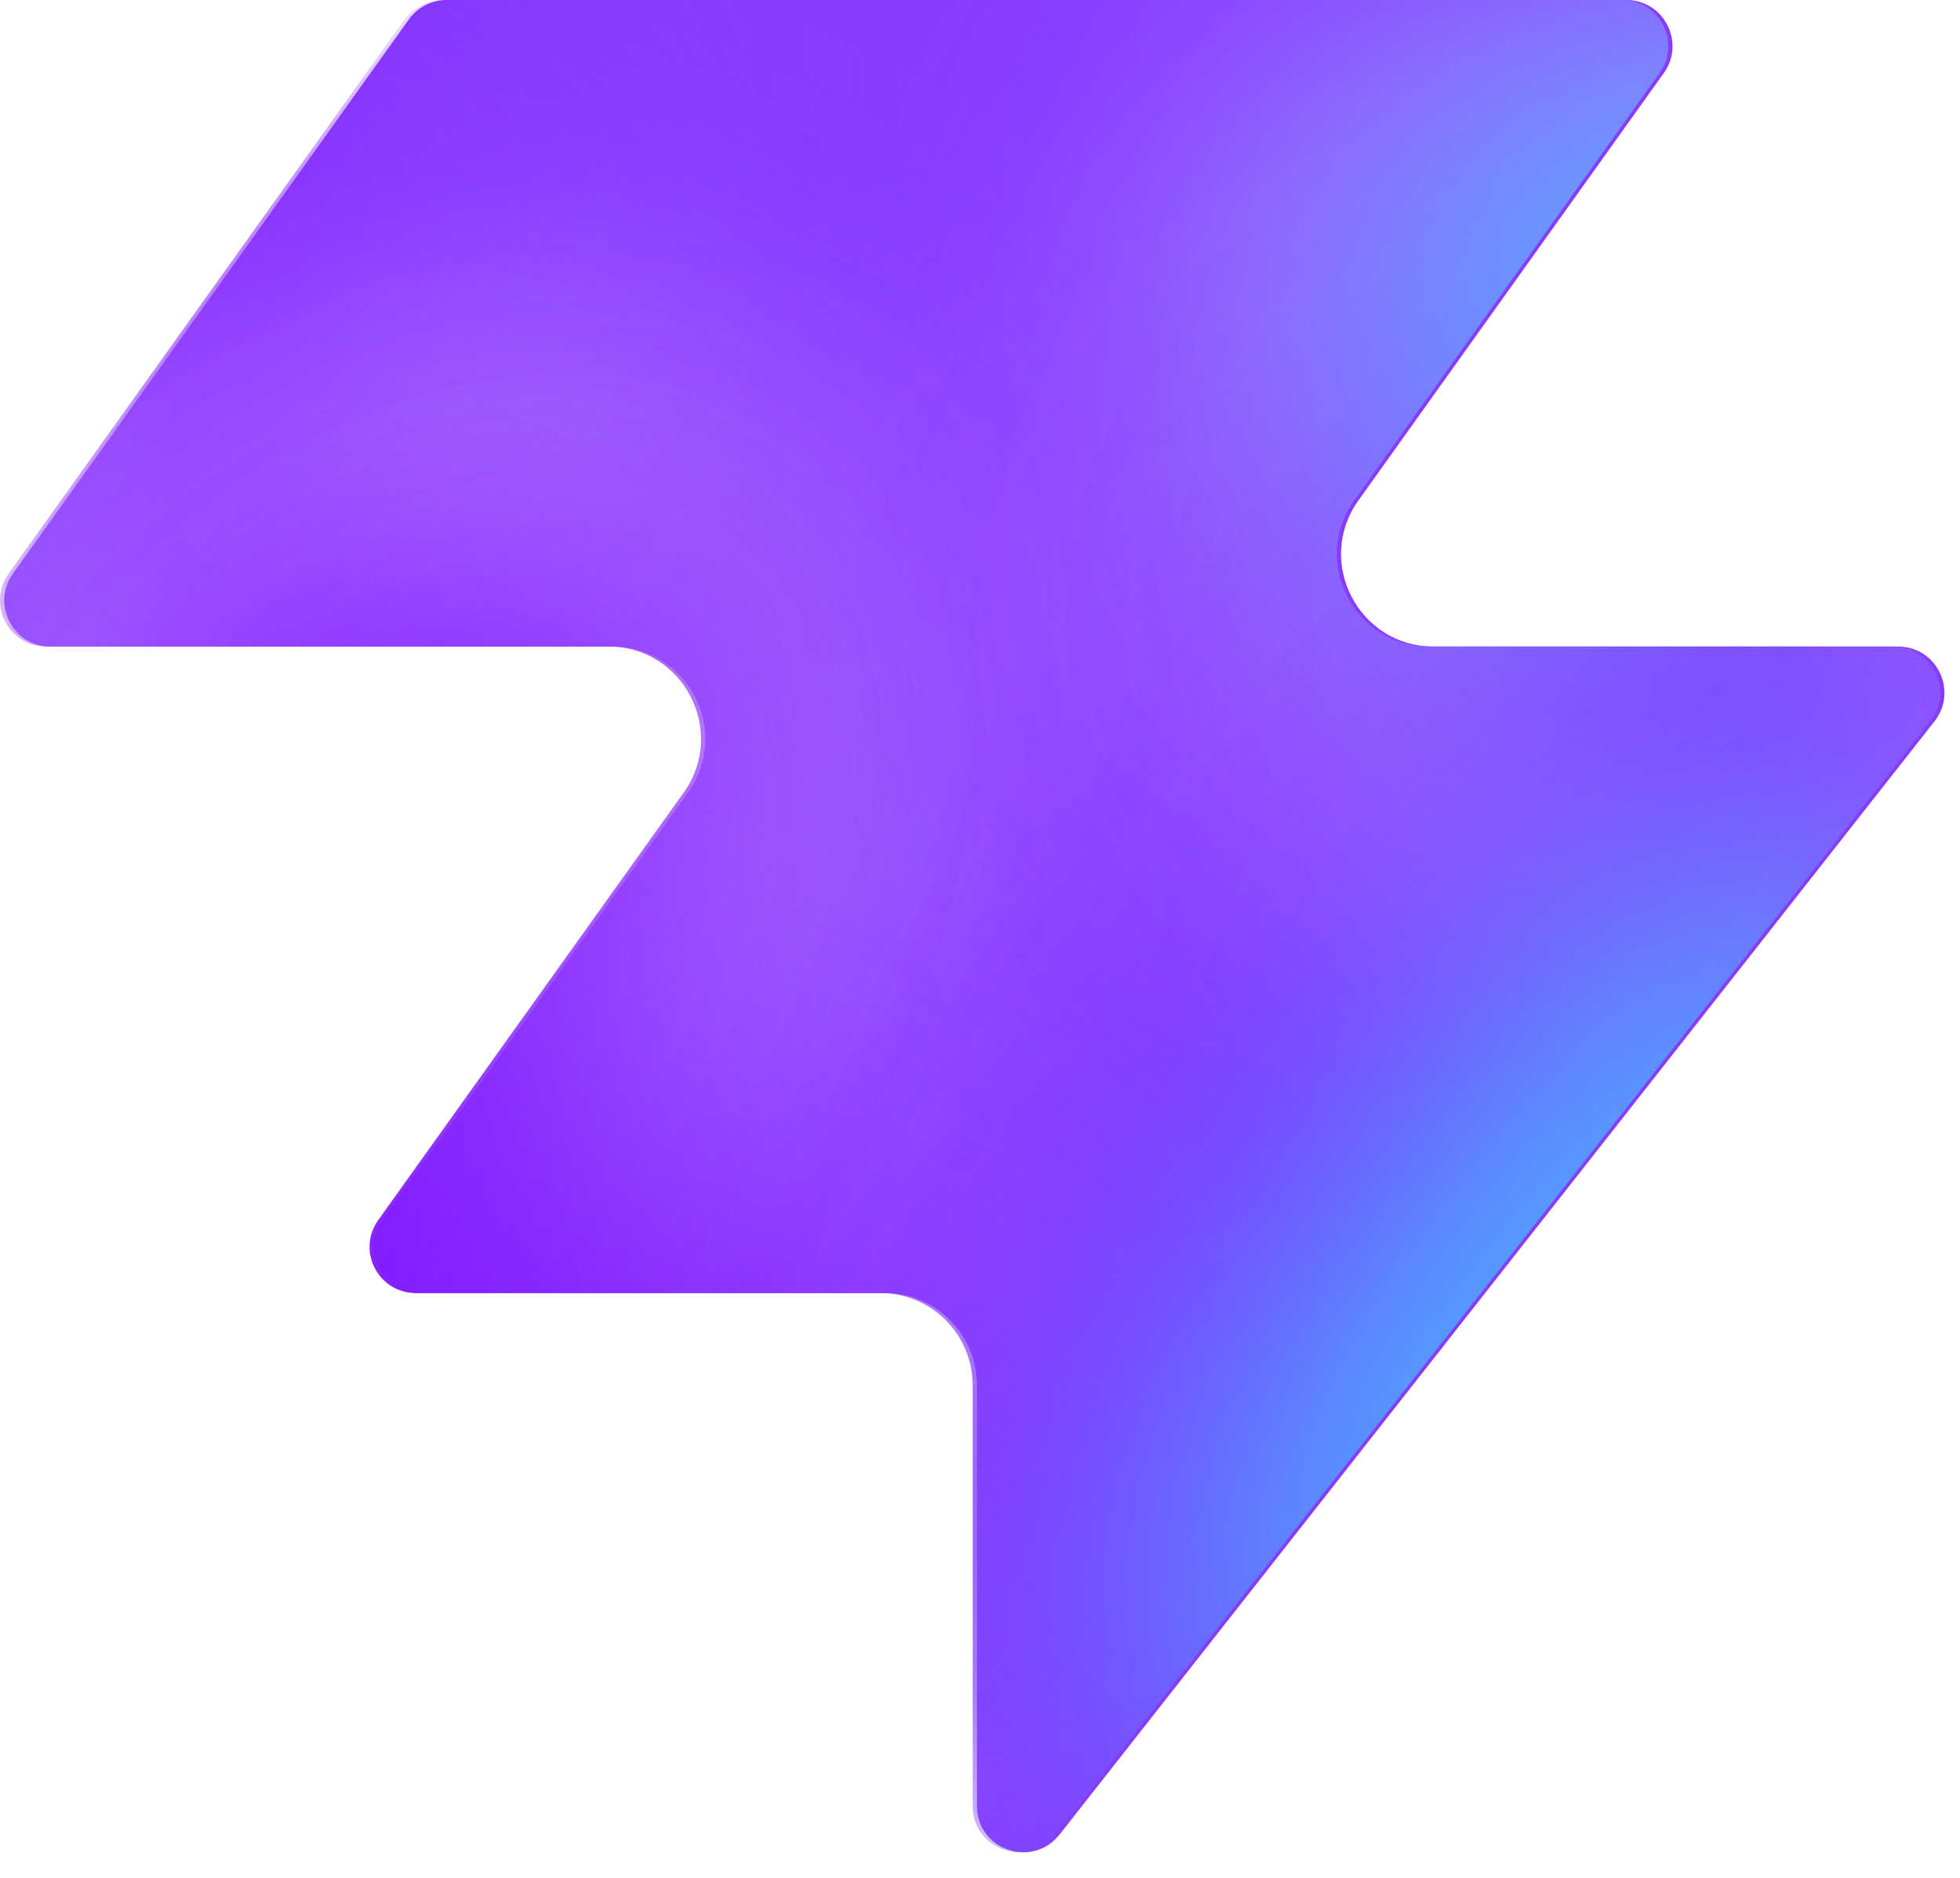
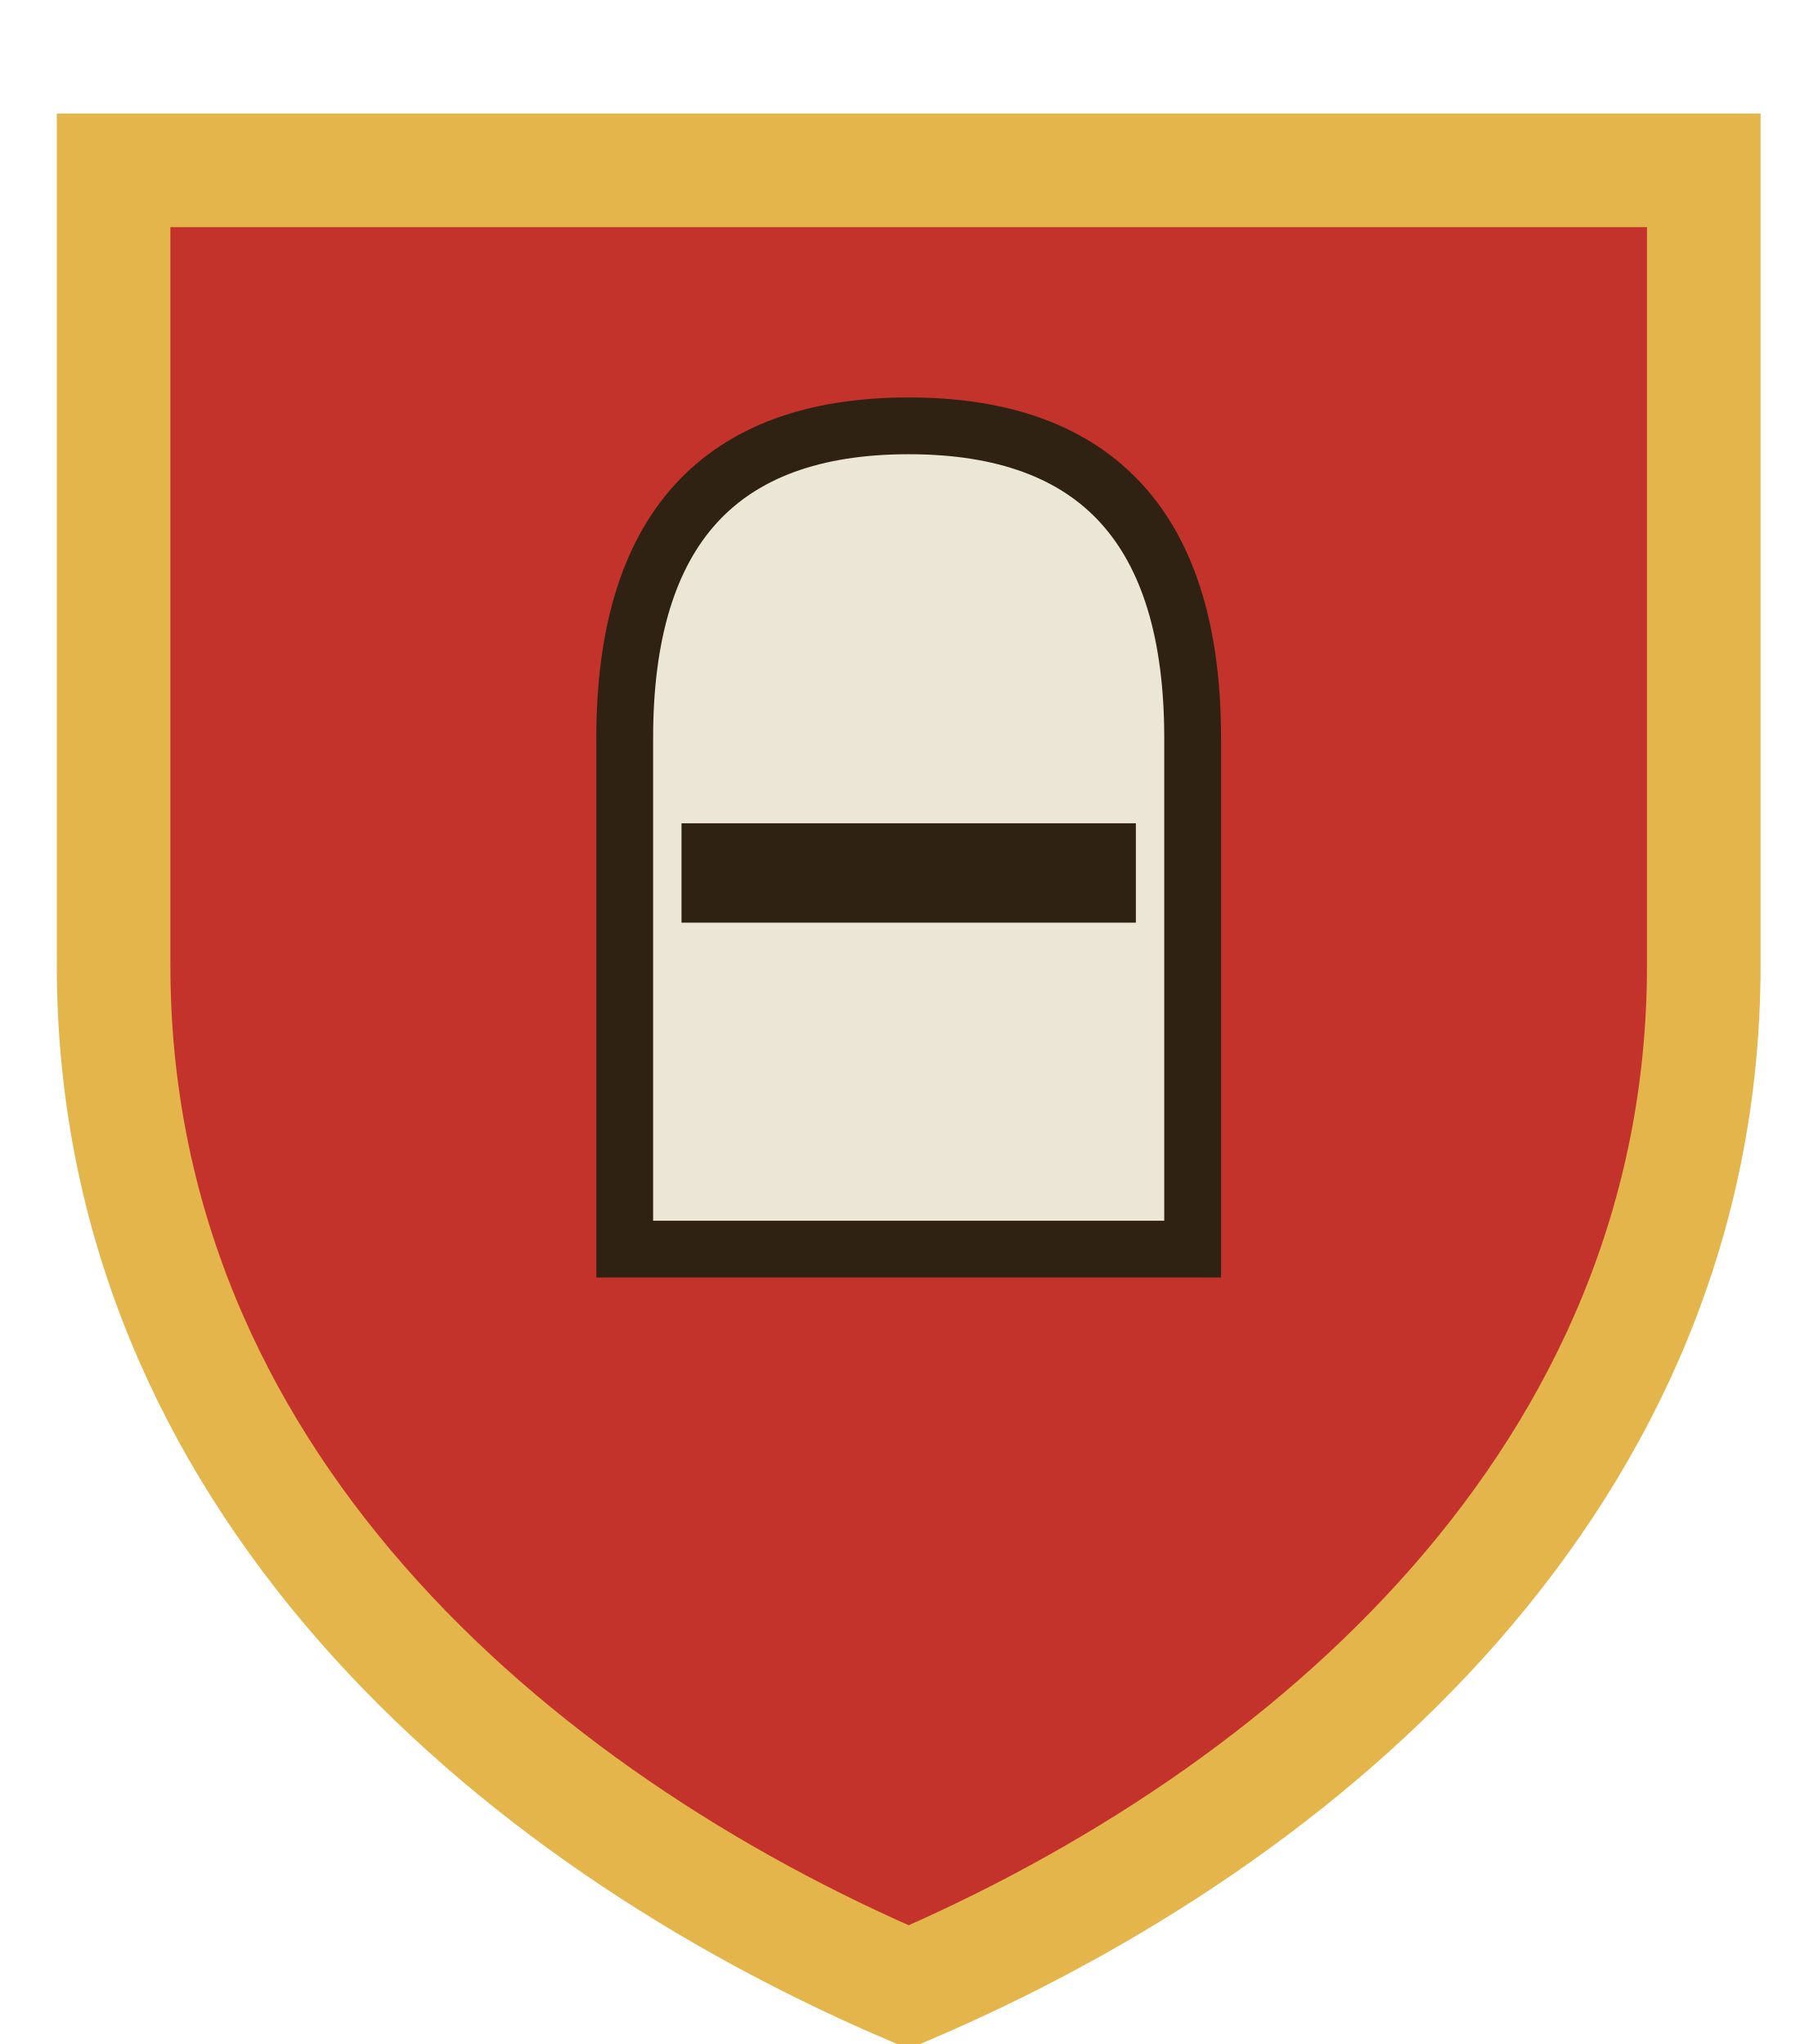
- <svg xmlns="http://www.w3.org/2000/svg" width="48" height="46" fill="none" viewBox="0 0 48 46">
-   <path fill="#863bff" d="M25.946 44.938c-.664.845-2.021.375-2.021-.698V33.937a2.26 2.26 0 0 0-2.262-2.262H10.287c-.92 0-1.456-1.04-.92-1.788l7.48-10.471c1.07-1.497 0-3.578-1.842-3.578H1.237c-.92 0-1.456-1.04-.92-1.788L10.013.474c.214-.297.556-.474.92-.474h28.894c.92 0 1.456 1.04.92 1.788l-7.48 10.471c-1.07 1.498 0 3.579 1.842 3.579h11.377c.943 0 1.473 1.088.89 1.83L25.947 44.94z" style="fill:#863bff;fill:color(display-p3 .525 .23 1);fill-opacity:1" />
-   <mask id="a" width="48" height="46" x="0" y="0" maskUnits="userSpaceOnUse" style="mask-type:alpha">
-     <path fill="#000" d="M25.842 44.938c-.664.844-2.021.375-2.021-.698V33.937a2.26 2.26 0 0 0-2.262-2.262H10.183c-.92 0-1.456-1.04-.92-1.788l7.48-10.471c1.07-1.498 0-3.579-1.842-3.579H1.133c-.92 0-1.456-1.04-.92-1.787L9.91.473c.214-.297.556-.474.92-.474h28.894c.92 0 1.456 1.04.92 1.788l-7.48 10.471c-1.07 1.498 0 3.578 1.842 3.578h11.377c.943 0 1.473 1.088.89 1.832L25.843 44.94z" style="fill:#000;fill-opacity:1" />
-   </mask>
-   <g mask="url(#a)">
-     <g filter="url(#b)">
-       <ellipse cx="5.508" cy="14.704" fill="#ede6ff" rx="5.508" ry="14.704" style="fill:#ede6ff;fill:color(display-p3 .927 .903 1);fill-opacity:1" transform="matrix(.00324 1 1 -.00324 -4.47 31.516)" />
-     </g>
-     <g filter="url(#c)">
-       <ellipse cx="10.399" cy="29.851" fill="#ede6ff" rx="10.399" ry="29.851" style="fill:#ede6ff;fill:color(display-p3 .927 .903 1);fill-opacity:1" transform="matrix(.00324 1 1 -.00324 -39.328 7.883)" />
-     </g>
-     <g filter="url(#d)">
-       <ellipse cx="5.508" cy="30.487" fill="#7e14ff" rx="5.508" ry="30.487" style="fill:#7e14ff;fill:color(display-p3 .492 .077 1);fill-opacity:1" transform="rotate(89.814 -25.913 -14.639)scale(1 -1)" />
-     </g>
-     <g filter="url(#e)">
-       <ellipse cx="5.508" cy="30.599" fill="#7e14ff" rx="5.508" ry="30.599" style="fill:#7e14ff;fill:color(display-p3 .492 .077 1);fill-opacity:1" transform="rotate(89.814 -32.644 -3.334)scale(1 -1)" />
-     </g>
-     <g filter="url(#f)">
-       <ellipse cx="5.508" cy="30.599" fill="#7e14ff" rx="5.508" ry="30.599" style="fill:#7e14ff;fill:color(display-p3 .492 .077 1);fill-opacity:1" transform="matrix(.00324 1 1 -.00324 -34.34 30.47)" />
-     </g>
-     <g filter="url(#g)">
-       <ellipse cx="14.072" cy="22.078" fill="#ede6ff" rx="14.072" ry="22.078" style="fill:#ede6ff;fill:color(display-p3 .927 .903 1);fill-opacity:1" transform="rotate(93.35 24.506 48.493)scale(-1 1)" />
-     </g>
-     <g filter="url(#h)">
-       <ellipse cx="3.47" cy="21.501" fill="#7e14ff" rx="3.47" ry="21.501" style="fill:#7e14ff;fill:color(display-p3 .492 .077 1);fill-opacity:1" transform="rotate(89.009 28.708 47.59)scale(-1 1)" />
-     </g>
-     <g filter="url(#i)">
-       <ellipse cx="3.47" cy="21.501" fill="#7e14ff" rx="3.47" ry="21.501" style="fill:#7e14ff;fill:color(display-p3 .492 .077 1);fill-opacity:1" transform="rotate(89.009 28.708 47.59)scale(-1 1)" />
-     </g>
-     <g filter="url(#j)">
-       <ellipse cx=".387" cy="8.972" fill="#7e14ff" rx="4.407" ry="29.108" style="fill:#7e14ff;fill:color(display-p3 .492 .077 1);fill-opacity:1" transform="rotate(39.51 .387 8.972)" />
-     </g>
-     <g filter="url(#k)">
-       <ellipse cx="47.523" cy="-6.092" fill="#7e14ff" rx="4.407" ry="29.108" style="fill:#7e14ff;fill:color(display-p3 .492 .077 1);fill-opacity:1" transform="rotate(37.892 47.523 -6.092)" />
-     </g>
-     <g filter="url(#l)">
-       <ellipse cx="41.412" cy="6.333" fill="#47bfff" rx="5.971" ry="9.665" style="fill:#47bfff;fill:color(display-p3 .28 .748 1);fill-opacity:1" transform="rotate(37.892 41.412 6.333)" />
-     </g>
-     <g filter="url(#m)">
-       <ellipse cx="-1.879" cy="38.332" fill="#7e14ff" rx="4.407" ry="29.108" style="fill:#7e14ff;fill:color(display-p3 .492 .077 1);fill-opacity:1" transform="rotate(37.892 -1.88 38.332)" />
-     </g>
-     <g filter="url(#n)">
-       <ellipse cx="-1.879" cy="38.332" fill="#7e14ff" rx="4.407" ry="29.108" style="fill:#7e14ff;fill:color(display-p3 .492 .077 1);fill-opacity:1" transform="rotate(37.892 -1.88 38.332)" />
-     </g>
-     <g filter="url(#o)">
-       <ellipse cx="35.651" cy="29.907" fill="#7e14ff" rx="4.407" ry="29.108" style="fill:#7e14ff;fill:color(display-p3 .492 .077 1);fill-opacity:1" transform="rotate(37.892 35.651 29.907)" />
-     </g>
-     <g filter="url(#p)">
-       <ellipse cx="38.418" cy="32.4" fill="#47bfff" rx="5.971" ry="15.297" style="fill:#47bfff;fill:color(display-p3 .28 .748 1);fill-opacity:1" transform="rotate(37.892 38.418 32.4)" />
-     </g>
-   </g>
-   <defs>
-     <filter id="b" width="60.045" height="41.654" x="-19.77" y="16.149" color-interpolation-filters="sRGB" filterUnits="userSpaceOnUse">
-       <feFlood flood-opacity="0" result="BackgroundImageFix" />
-       <feBlend in="SourceGraphic" in2="BackgroundImageFix" result="shape" />
-       <feGaussianBlur result="effect1_foregroundBlur_2002_17158" stdDeviation="7.659" />
-     </filter>
-     <filter id="c" width="90.34" height="51.437" x="-54.613" y="-7.533" color-interpolation-filters="sRGB" filterUnits="userSpaceOnUse">
-       <feFlood flood-opacity="0" result="BackgroundImageFix" />
-       <feBlend in="SourceGraphic" in2="BackgroundImageFix" result="shape" />
-       <feGaussianBlur result="effect1_foregroundBlur_2002_17158" stdDeviation="7.659" />
-     </filter>
-     <filter id="d" width="79.355" height="29.4" x="-49.64" y="2.03" color-interpolation-filters="sRGB" filterUnits="userSpaceOnUse">
-       <feFlood flood-opacity="0" result="BackgroundImageFix" />
-       <feBlend in="SourceGraphic" in2="BackgroundImageFix" result="shape" />
-       <feGaussianBlur result="effect1_foregroundBlur_2002_17158" stdDeviation="4.596" />
-     </filter>
-     <filter id="e" width="79.579" height="29.4" x="-45.045" y="20.029" color-interpolation-filters="sRGB" filterUnits="userSpaceOnUse">
-       <feFlood flood-opacity="0" result="BackgroundImageFix" />
-       <feBlend in="SourceGraphic" in2="BackgroundImageFix" result="shape" />
-       <feGaussianBlur result="effect1_foregroundBlur_2002_17158" stdDeviation="4.596" />
-     </filter>
-     <filter id="f" width="79.579" height="29.4" x="-43.513" y="21.178" color-interpolation-filters="sRGB" filterUnits="userSpaceOnUse">
-       <feFlood flood-opacity="0" result="BackgroundImageFix" />
-       <feBlend in="SourceGraphic" in2="BackgroundImageFix" result="shape" />
-       <feGaussianBlur result="effect1_foregroundBlur_2002_17158" stdDeviation="4.596" />
-     </filter>
-     <filter id="g" width="74.749" height="58.852" x="15.756" y="-17.901" color-interpolation-filters="sRGB" filterUnits="userSpaceOnUse">
-       <feFlood flood-opacity="0" result="BackgroundImageFix" />
-       <feBlend in="SourceGraphic" in2="BackgroundImageFix" result="shape" />
-       <feGaussianBlur result="effect1_foregroundBlur_2002_17158" stdDeviation="7.659" />
-     </filter>
-     <filter id="h" width="61.377" height="25.362" x="23.548" y="2.284" color-interpolation-filters="sRGB" filterUnits="userSpaceOnUse">
-       <feFlood flood-opacity="0" result="BackgroundImageFix" />
-       <feBlend in="SourceGraphic" in2="BackgroundImageFix" result="shape" />
-       <feGaussianBlur result="effect1_foregroundBlur_2002_17158" stdDeviation="4.596" />
-     </filter>
-     <filter id="i" width="61.377" height="25.362" x="23.548" y="2.284" color-interpolation-filters="sRGB" filterUnits="userSpaceOnUse">
-       <feFlood flood-opacity="0" result="BackgroundImageFix" />
-       <feBlend in="SourceGraphic" in2="BackgroundImageFix" result="shape" />
-       <feGaussianBlur result="effect1_foregroundBlur_2002_17158" stdDeviation="4.596" />
-     </filter>
-     <filter id="j" width="56.045" height="63.649" x="-27.636" y="-22.853" color-interpolation-filters="sRGB" filterUnits="userSpaceOnUse">
-       <feFlood flood-opacity="0" result="BackgroundImageFix" />
-       <feBlend in="SourceGraphic" in2="BackgroundImageFix" result="shape" />
-       <feGaussianBlur result="effect1_foregroundBlur_2002_17158" stdDeviation="4.596" />
-     </filter>
-     <filter id="k" width="54.814" height="64.646" x="20.116" y="-38.415" color-interpolation-filters="sRGB" filterUnits="userSpaceOnUse">
-       <feFlood flood-opacity="0" result="BackgroundImageFix" />
-       <feBlend in="SourceGraphic" in2="BackgroundImageFix" result="shape" />
-       <feGaussianBlur result="effect1_foregroundBlur_2002_17158" stdDeviation="4.596" />
-     </filter>
-     <filter id="l" width="33.541" height="35.313" x="24.641" y="-11.323" color-interpolation-filters="sRGB" filterUnits="userSpaceOnUse">
-       <feFlood flood-opacity="0" result="BackgroundImageFix" />
-       <feBlend in="SourceGraphic" in2="BackgroundImageFix" result="shape" />
-       <feGaussianBlur result="effect1_foregroundBlur_2002_17158" stdDeviation="4.596" />
-     </filter>
-     <filter id="m" width="54.814" height="64.646" x="-29.286" y="6.009" color-interpolation-filters="sRGB" filterUnits="userSpaceOnUse">
-       <feFlood flood-opacity="0" result="BackgroundImageFix" />
-       <feBlend in="SourceGraphic" in2="BackgroundImageFix" result="shape" />
-       <feGaussianBlur result="effect1_foregroundBlur_2002_17158" stdDeviation="4.596" />
-     </filter>
-     <filter id="n" width="54.814" height="64.646" x="-29.286" y="6.009" color-interpolation-filters="sRGB" filterUnits="userSpaceOnUse">
-       <feFlood flood-opacity="0" result="BackgroundImageFix" />
-       <feBlend in="SourceGraphic" in2="BackgroundImageFix" result="shape" />
-       <feGaussianBlur result="effect1_foregroundBlur_2002_17158" stdDeviation="4.596" />
-     </filter>
-     <filter id="o" width="54.814" height="64.646" x="8.244" y="-2.416" color-interpolation-filters="sRGB" filterUnits="userSpaceOnUse">
-       <feFlood flood-opacity="0" result="BackgroundImageFix" />
-       <feBlend in="SourceGraphic" in2="BackgroundImageFix" result="shape" />
-       <feGaussianBlur result="effect1_foregroundBlur_2002_17158" stdDeviation="4.596" />
-     </filter>
-     <filter id="p" width="39.409" height="43.623" x="18.713" y="10.588" color-interpolation-filters="sRGB" filterUnits="userSpaceOnUse">
-       <feFlood flood-opacity="0" result="BackgroundImageFix" />
-       <feBlend in="SourceGraphic" in2="BackgroundImageFix" result="shape" />
-       <feGaussianBlur result="effect1_foregroundBlur_2002_17158" stdDeviation="4.596" />
-     </filter>
-   </defs>
+ <svg xmlns="http://www.w3.org/2000/svg" viewBox="0 0 64 72">
+   <path d="M4 6h56v28c0 18-14 30-28 36C18 64 4 52 4 34Z" fill="#c3332b" stroke="#e3b54b" stroke-width="4" />
+   <path d="M22 26q0-11 10-11t10 11v18H22Z" fill="#ece6d6" stroke="#2f2213" stroke-width="2" />
+   <rect x="24" y="29" width="16" height="3.5" fill="#2f2213" />
</svg>
